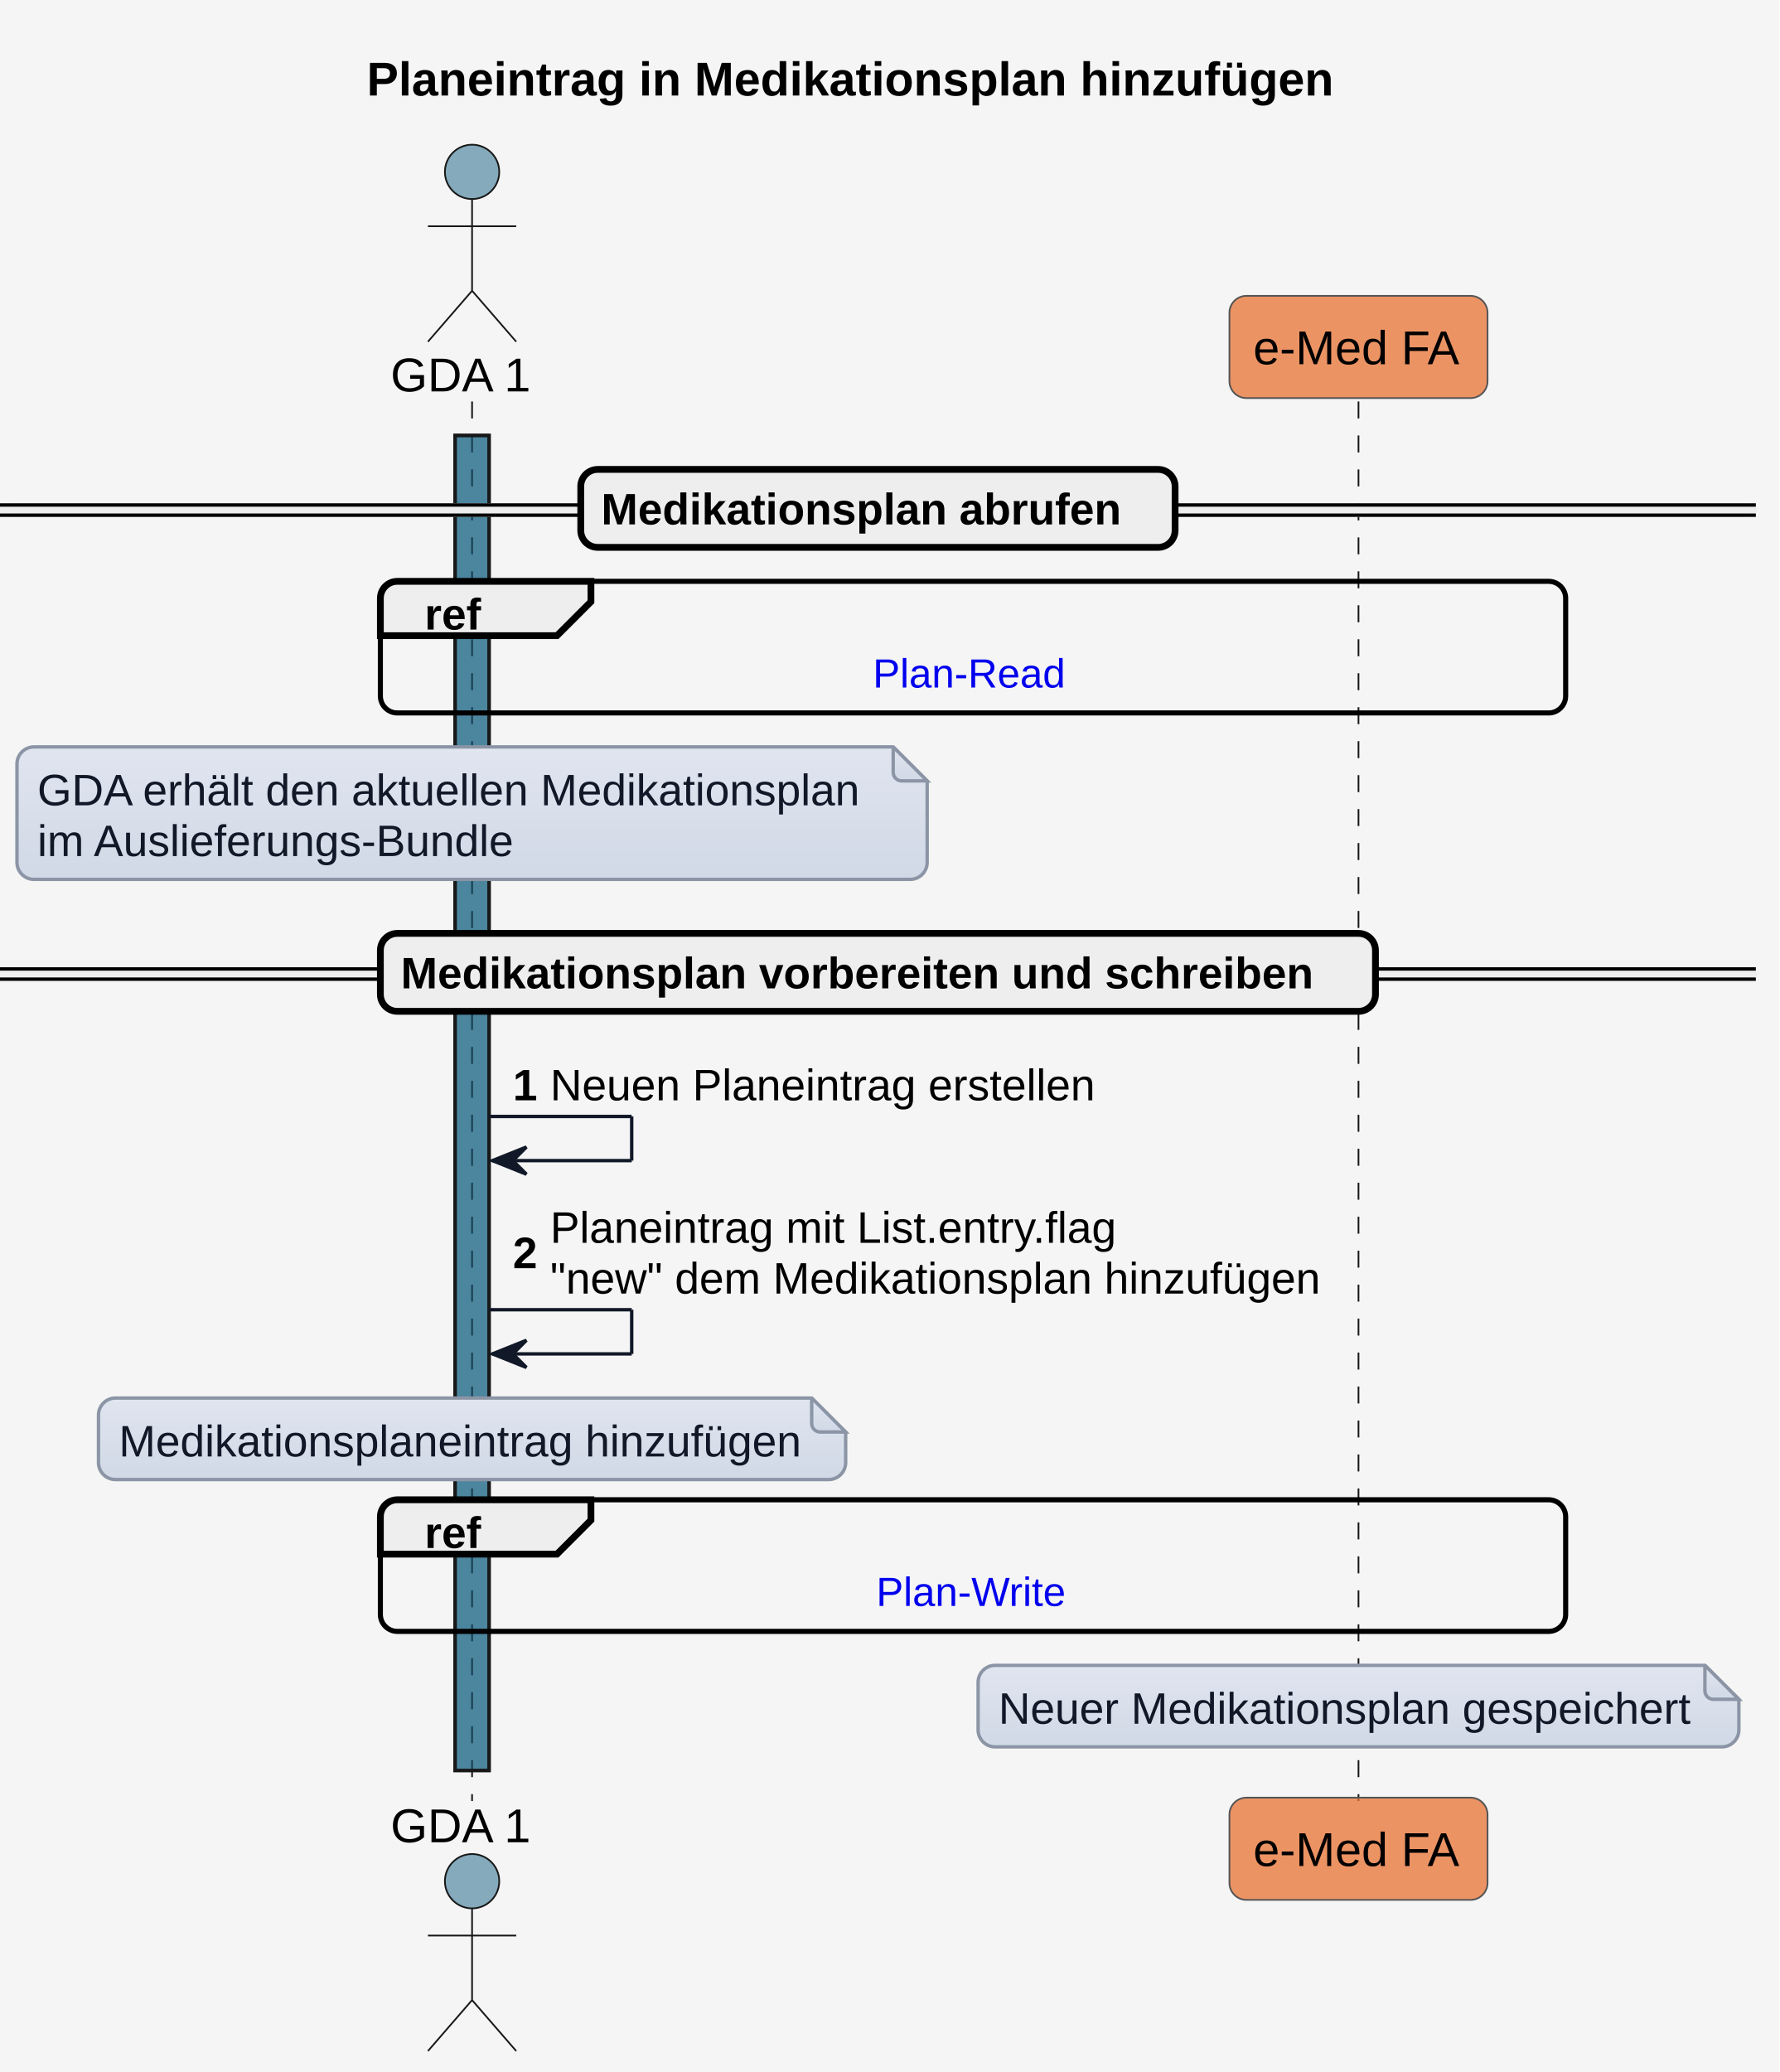
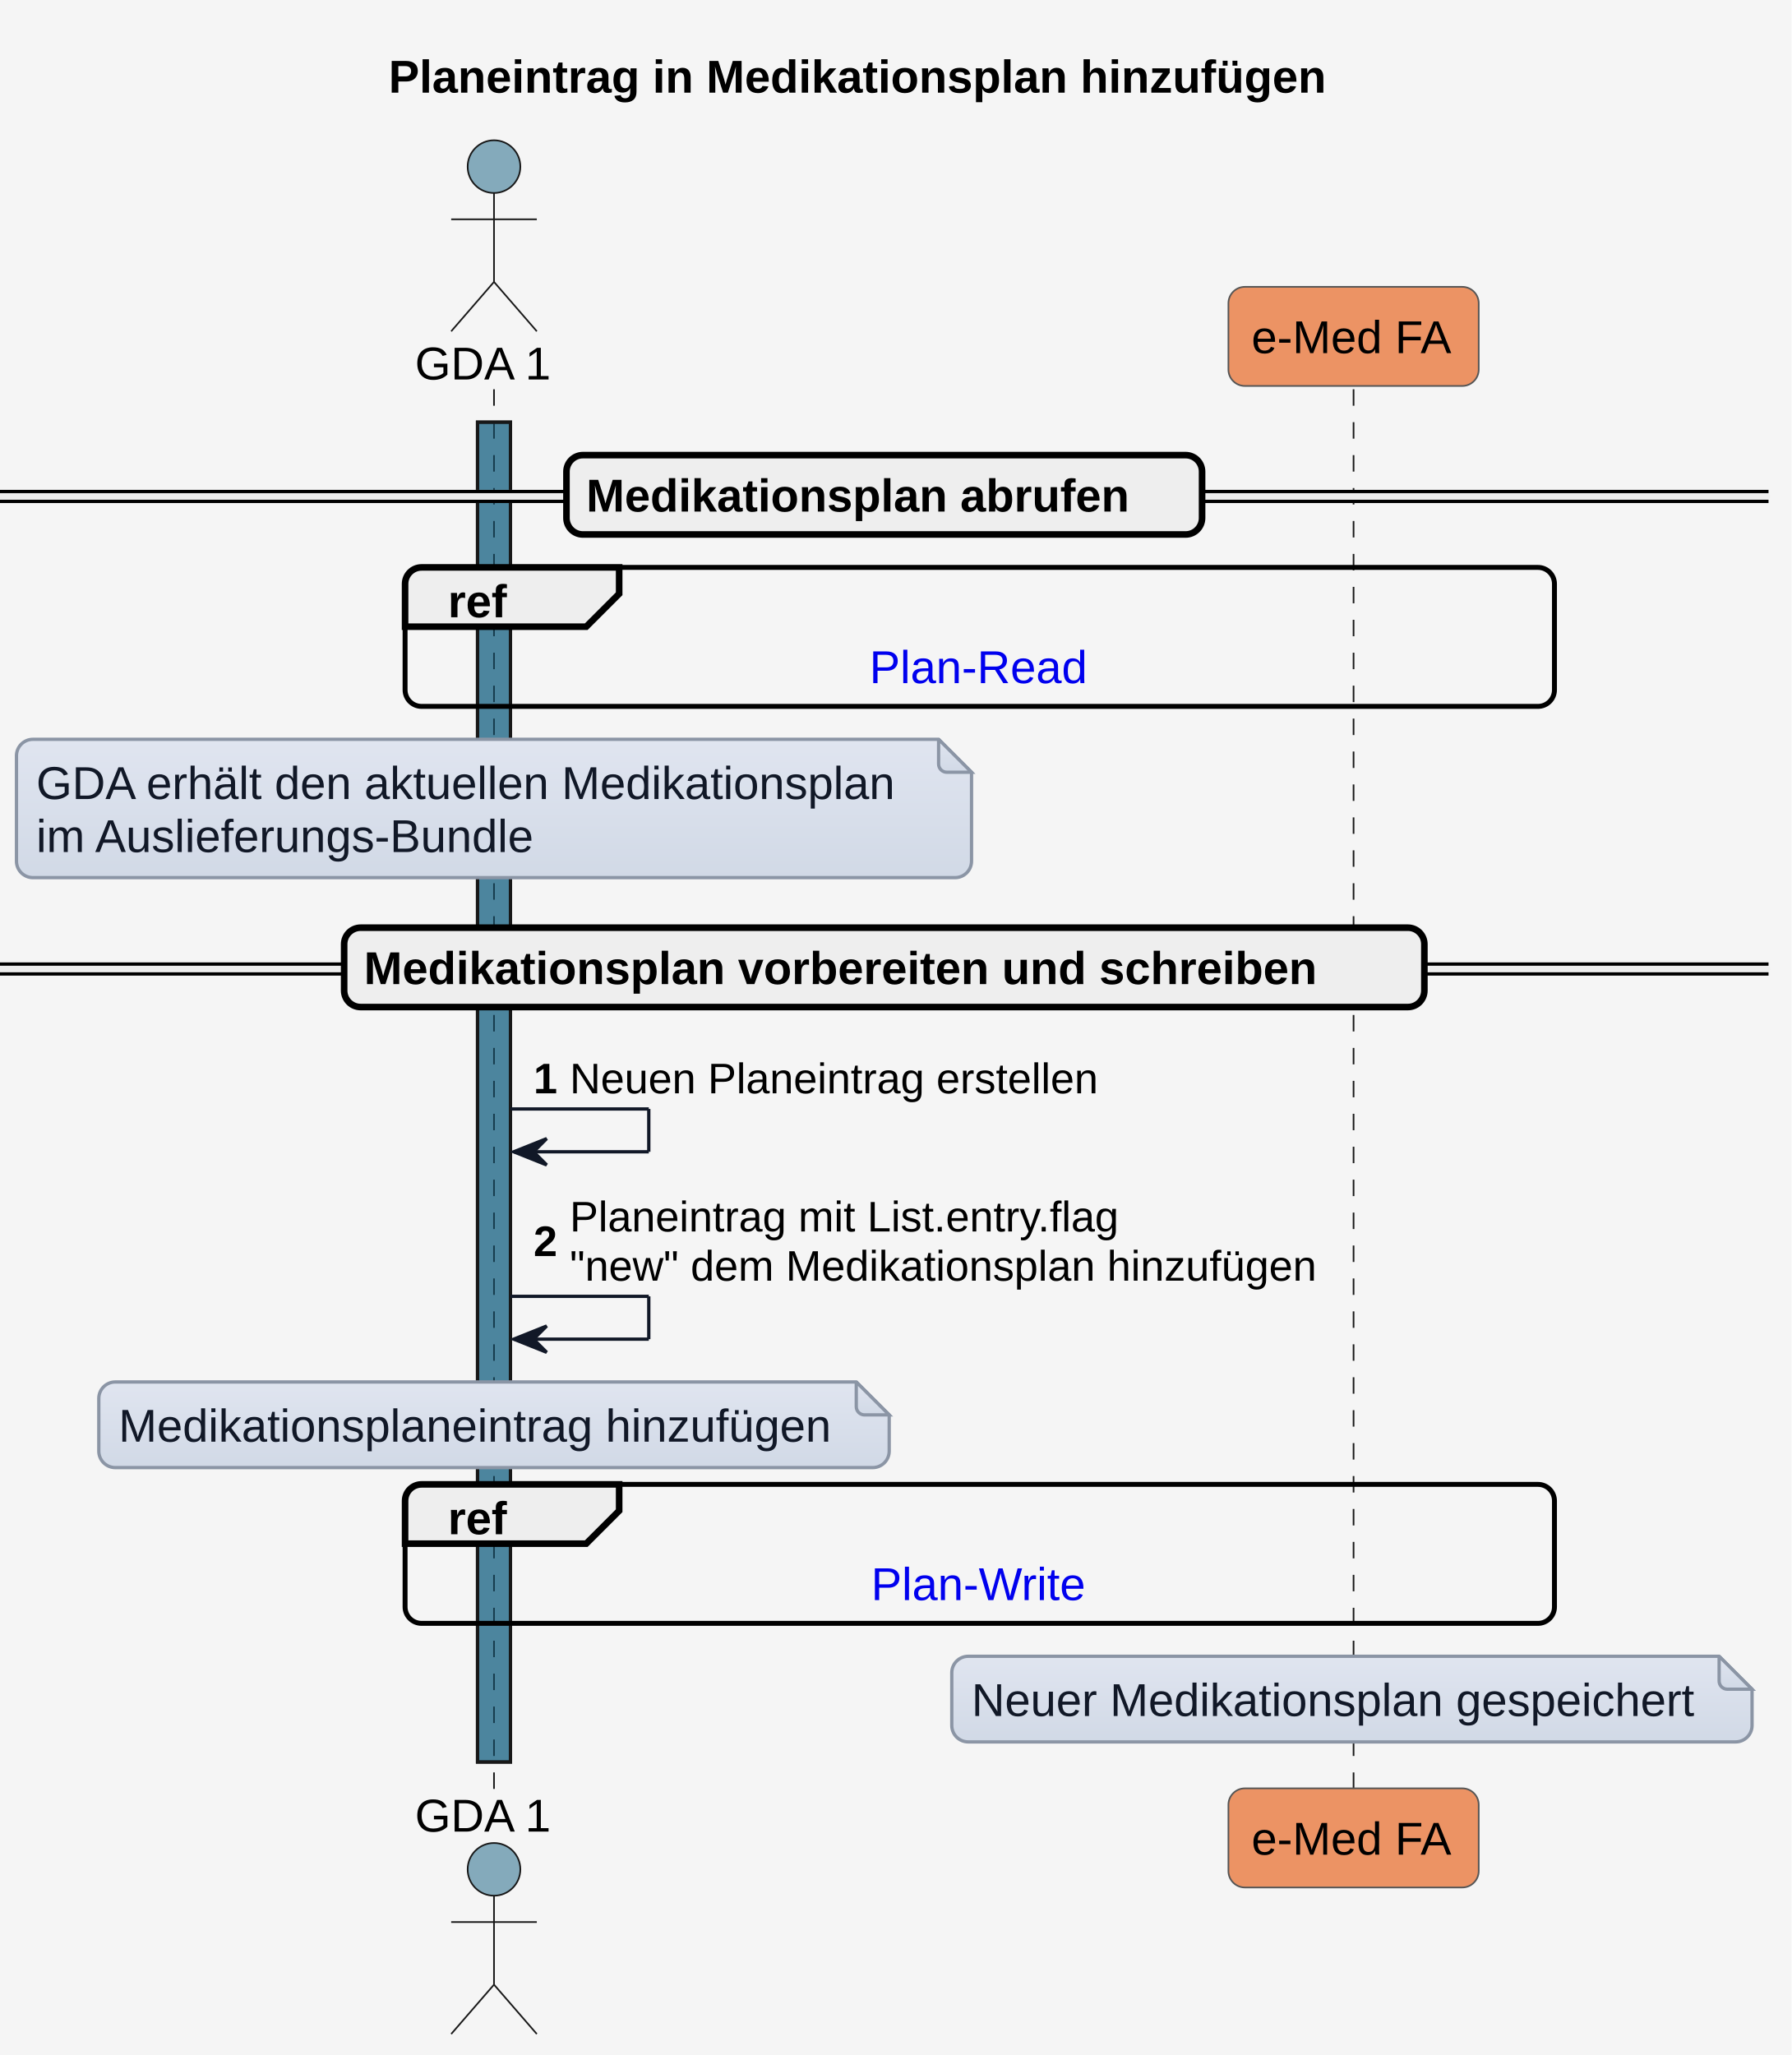
- <svg xmlns="http://www.w3.org/2000/svg" xmlns:xlink="http://www.w3.org/1999/xlink" contentStyleType="text/css" height="610px" preserveAspectRatio="none" style="width:524px;height:610px;background:#F5F5F5;" version="1.1" viewBox="0 0 524 610" width="524px" zoomAndPan="magnify">
+ <svg xmlns="http://www.w3.org/2000/svg" xmlns:xlink="http://www.w3.org/1999/xlink" contentStyleType="text/css" height="624px" preserveAspectRatio="none" style="width:544px;height:624px;background:#F5F5F5;" version="1.1" viewBox="0 0 544 624" width="544px" zoomAndPan="magnify">
  <defs>
-     <linearGradient id="gmbm55yc5qapl0" x1="50%" x2="50%" y1="0%" y2="100%">
+     <linearGradient id="g1aysan5dqnskv0" x1="50%" x2="50%" y1="0%" y2="100%">
      <stop offset="0%" stop-color="#E0E5F0" />
      <stop offset="100%" stop-color="#D1D9E6" />
    </linearGradient>
  </defs>
  <g>
-     <rect fill="#F5F5F5" height="610" style="stroke:none;stroke-width:1.0;" width="524" x="0" y="0" />
-     <text fill="#000000" font-family="Arial" font-size="14" font-weight="bold" lengthAdjust="spacing" textLength="300" x="108" y="28.132">Planeintrag in Medikationsplan hinzufügen</text>
-     <rect fill="#156082" fill-opacity="0.502" height="393.034" style="stroke:#181818;stroke-width:1.0;" width="10" x="134" y="128.197" />
-     <line style="stroke:#181818;stroke-width:0.5;stroke-dasharray:5.0,5.0;" x1="139" x2="139" y1="118.197" y2="530.231" />
-     <line style="stroke:#181818;stroke-width:0.5;stroke-dasharray:5.0,5.0;" x1="400" x2="400" y1="118.197" y2="530.231" />
-     <text fill="#000000" font-family="Arial" font-size="14" lengthAdjust="spacing" textLength="42" x="115" y="115.231">GDA 1</text>
-     <ellipse cx="139" cy="50.599" fill="#156082" fill-opacity="0.502" rx="8" ry="8" style="stroke:#181818;stroke-width:0.5;" />
-     <path d="M139,58.599 L139,85.599 M126,66.599 L152,66.599 M139,85.599 L126,100.599 M139,85.599 L152,100.599 " fill="none" style="stroke:#181818;stroke-width:0.5;" />
-     <text fill="#000000" font-family="Arial" font-size="14" lengthAdjust="spacing" textLength="42" x="115" y="542.363">GDA 1</text>
-     <ellipse cx="139" cy="553.83" fill="#156082" fill-opacity="0.502" rx="8" ry="8" style="stroke:#181818;stroke-width:0.5;" />
-     <path d="M139,561.83 L139,588.83 M126,569.83 L152,569.83 M139,588.83 L126,603.83 M139,588.83 L152,603.83 " fill="none" style="stroke:#181818;stroke-width:0.5;" />
-     <rect fill="#E97232" fill-opacity="0.741" height="30.099" rx="5" ry="5" style="stroke:#555555;stroke-width:0.5;" width="76" x="362" y="87.099" />
-     <text fill="#000000" font-family="Arial" font-size="14" lengthAdjust="spacing" textLength="62" x="369" y="107.231">e-Med FA</text>
-     <rect fill="#E97232" fill-opacity="0.741" height="30.099" rx="5" ry="5" style="stroke:#555555;stroke-width:0.5;" width="76" x="362" y="529.231" />
-     <text fill="#000000" font-family="Arial" font-size="14" lengthAdjust="spacing" textLength="62" x="369" y="549.363">e-Med FA</text>
-     <rect fill="#156082" fill-opacity="0.502" height="393.034" style="stroke:#181818;stroke-width:1.0;" width="10" x="134" y="128.197" />
-     <rect fill="#EEEEEE" height="3" rx="5" ry="5" style="stroke:#EEEEEE;stroke-width:1.0;" width="517" x="0" y="148.672" />
-     <line style="stroke:#000000;stroke-width:1.0;" x1="0" x2="517" y1="148.672" y2="148.672" />
-     <line style="stroke:#000000;stroke-width:1.0;" x1="0" x2="517" y1="151.672" y2="151.672" />
-     <rect fill="#EEEEEE" height="22.949" rx="5" ry="5" style="stroke:#000000;stroke-width:2.0;" width="175" x="171" y="138.197" />
-     <text fill="#000000" font-family="Arial" font-size="13" font-weight="bold" lengthAdjust="spacing" textLength="157" x="177" y="154.391">Medikationsplan abrufen</text>
-     <rect fill="none" height="38.748" rx="5" ry="5" style="stroke:#000000;stroke-width:1.5;" width="349" x="112" y="171.146" />
-     <path d="M117,171.146 L174,171.146 L174,177.146 L164,187.146 L112,187.146 L112,176.146 A5,5 0 0 1 117,171.146 " fill="#EEEEEE" style="stroke:#000000;stroke-width:2.0;" />
-     <text fill="#000000" font-family="Arial" font-size="13" font-weight="bold" lengthAdjust="spacing" textLength="17" x="125" y="185.34">ref</text>
+     <rect fill="#F5F5F5" height="624" style="stroke:none;stroke-width:1.0;" width="544" x="0" y="0" />
+     <text fill="#000000" font-family="Arial" font-size="14" font-weight="bold" lengthAdjust="spacing" textLength="300" x="118" y="28.132">Planeintrag in Medikationsplan hinzufügen</text>
+     <rect fill="#156082" fill-opacity="0.502" height="406.832" style="stroke:#181818;stroke-width:1.0;" width="10" x="145" y="128.197" />
+     <line style="stroke:#181818;stroke-width:0.5;stroke-dasharray:5.0,5.0;" x1="150" x2="150" y1="118.197" y2="544.03" />
+     <line style="stroke:#181818;stroke-width:0.5;stroke-dasharray:5.0,5.0;" x1="411" x2="411" y1="118.197" y2="544.03" />
+     <text fill="#000000" font-family="Arial" font-size="14" lengthAdjust="spacing" textLength="42" x="126" y="115.231">GDA 1</text>
+     <ellipse cx="150" cy="50.599" fill="#156082" fill-opacity="0.502" rx="8" ry="8" style="stroke:#181818;stroke-width:0.5;" />
+     <path d="M150,58.599 L150,85.599 M137,66.599 L163,66.599 M150,85.599 L137,100.599 M150,85.599 L163,100.599 " fill="none" style="stroke:#181818;stroke-width:0.5;" />
+     <text fill="#000000" font-family="Arial" font-size="14" lengthAdjust="spacing" textLength="42" x="126" y="556.162">GDA 1</text>
+     <ellipse cx="150" cy="567.628" fill="#156082" fill-opacity="0.502" rx="8" ry="8" style="stroke:#181818;stroke-width:0.5;" />
+     <path d="M150,575.628 L150,602.628 M137,583.628 L163,583.628 M150,602.628 L137,617.628 M150,602.628 L163,617.628 " fill="none" style="stroke:#181818;stroke-width:0.5;" />
+     <rect fill="#E97232" fill-opacity="0.741" height="30.099" rx="5" ry="5" style="stroke:#555555;stroke-width:0.5;" width="76" x="373" y="87.099" />
+     <text fill="#000000" font-family="Arial" font-size="14" lengthAdjust="spacing" textLength="62" x="380" y="107.231">e-Med FA</text>
+     <rect fill="#E97232" fill-opacity="0.741" height="30.099" rx="5" ry="5" style="stroke:#555555;stroke-width:0.5;" width="76" x="373" y="543.03" />
+     <text fill="#000000" font-family="Arial" font-size="14" lengthAdjust="spacing" textLength="62" x="380" y="563.162">e-Med FA</text>
+     <rect fill="#156082" fill-opacity="0.502" height="406.832" style="stroke:#181818;stroke-width:1.0;" width="10" x="145" y="128.197" />
+     <rect fill="#EEEEEE" height="3" rx="5" ry="5" style="stroke:#EEEEEE;stroke-width:1.0;" width="537" x="0" y="149.247" />
+     <line style="stroke:#000000;stroke-width:1.0;" x1="0" x2="537" y1="149.247" y2="149.247" />
+     <line style="stroke:#000000;stroke-width:1.0;" x1="0" x2="537" y1="152.247" y2="152.247" />
+     <rect fill="#EEEEEE" height="24.099" rx="5" ry="5" style="stroke:#000000;stroke-width:2.0;" width="193" x="172" y="138.197" />
+     <text fill="#000000" font-family="Arial" font-size="14" font-weight="bold" lengthAdjust="spacing" textLength="175" x="178" y="155.329">Medikationsplan abrufen</text>
+     <rect fill="none" height="42.197" rx="5" ry="5" style="stroke:#000000;stroke-width:1.5;" width="349" x="123" y="172.296" />
+     <path d="M128,172.296 L188,172.296 L188,180.296 L178,190.296 L123,190.296 L123,177.296 A5,5 0 0 1 128,172.296 " fill="#EEEEEE" style="stroke:#000000;stroke-width:2.0;" />
+     <text fill="#000000" font-family="Arial" font-size="14" font-weight="bold" lengthAdjust="spacing" textLength="20" x="136" y="187.428">ref</text>
    <a href="interactions.html#sequenzdiagramm-plan-read" target="_top" title="interactions.html#sequenzdiagramm-plan-read" xlink:actuate="onRequest" xlink:href="interactions.html#sequenzdiagramm-plan-read" xlink:show="new" xlink:title="interactions.html#sequenzdiagramm-plan-read" xlink:type="simple">
-       <text fill="#0000EE" font-family="Arial" font-size="12" lengthAdjust="spacing" textLength="59" x="257" y="202.402">Plan-Read</text>
+       <text fill="#0000EE" font-family="Arial" font-size="14" lengthAdjust="spacing" textLength="67" x="264" y="207.428">Plan-Read</text>
    </a>
-     <path d="M5,224.894 L5,253.894 A5,5 0 0 0 10,258.894 L268,258.894 A5,5 0 0 0 273,253.894 L273,229.894 L263,219.894 L10,219.894 A5,5 0 0 0 5,224.894 " fill="url(#gmbm55yc5qapl0)" style="stroke:#8B95A5;stroke-width:1.0;" />
-     <path d="M263,219.894 L263,227.394 A2.5,2.5 0 0 0 265.5,229.894 L273,229.894 L263,219.894 " fill="url(#gmbm55yc5qapl0)" style="stroke:#8B95A5;stroke-width:1.0;" />
-     <text fill="#111827" font-family="Arial" font-size="13" lengthAdjust="spacing" textLength="243" x="11" y="237.087">GDA erhält den aktuellen Medikationsplan</text>
-     <text fill="#111827" font-family="Arial" font-size="13" lengthAdjust="spacing" textLength="140" x="11" y="252.036">im Auslieferungs-Bundle</text>
-     <rect fill="#EEEEEE" height="3" rx="5" ry="5" style="stroke:#EEEEEE;stroke-width:1.0;" width="517" x="0" y="285.265" />
-     <line style="stroke:#000000;stroke-width:1.0;" x1="0" x2="517" y1="285.265" y2="285.265" />
-     <line style="stroke:#000000;stroke-width:1.0;" x1="0" x2="517" y1="288.265" y2="288.265" />
-     <rect fill="#EEEEEE" height="22.949" rx="5" ry="5" style="stroke:#000000;stroke-width:2.0;" width="293" x="112" y="274.791" />
-     <text fill="#000000" font-family="Arial" font-size="13" font-weight="bold" lengthAdjust="spacing" textLength="275" x="118" y="290.985">Medikationsplan vorbereiten und schreiben</text>
-     <line style="stroke:#111827;stroke-width:1.0;" x1="144" x2="186" y1="328.688" y2="328.688" />
-     <line style="stroke:#111827;stroke-width:1.0;" x1="186" x2="186" y1="328.688" y2="341.688" />
-     <line style="stroke:#111827;stroke-width:1.0;" x1="145" x2="186" y1="341.688" y2="341.688" />
-     <polygon fill="#111827" points="155,337.688,145,341.688,155,345.688,151,341.688" style="stroke:#111827;stroke-width:1.0;" />
-     <text fill="#000000" font-family="Arial" font-size="13" font-weight="bold" lengthAdjust="spacing" textLength="7" x="151" y="323.934">1</text>
-     <text fill="#000000" font-family="Arial" font-size="13" lengthAdjust="spacing" textLength="159" x="162" y="323.934">Neuen Planeintrag erstellen</text>
-     <line style="stroke:#111827;stroke-width:1.0;" x1="144" x2="186" y1="385.586" y2="385.586" />
-     <line style="stroke:#111827;stroke-width:1.0;" x1="186" x2="186" y1="385.586" y2="398.586" />
-     <line style="stroke:#111827;stroke-width:1.0;" x1="145" x2="186" y1="398.586" y2="398.586" />
-     <polygon fill="#111827" points="155,394.586,145,398.586,155,402.586,151,398.586" style="stroke:#111827;stroke-width:1.0;" />
-     <text fill="#000000" font-family="Arial" font-size="13" font-weight="bold" lengthAdjust="spacing" textLength="7" x="151" y="373.357">2</text>
-     <text fill="#000000" font-family="Arial" font-size="13" lengthAdjust="spacing" textLength="169" x="162" y="365.882">Planeintrag mit List.entry.flag</text>
-     <text fill="#000000" font-family="Arial" font-size="13" lengthAdjust="spacing" textLength="226" x="162" y="380.831">"new" dem Medikationsplan hinzufügen</text>
-     <path d="M29,416.586 L29,430.586 A5,5 0 0 0 34,435.586 L244,435.586 A5,5 0 0 0 249,430.586 L249,421.586 L239,411.586 L34,411.586 A5,5 0 0 0 29,416.586 " fill="url(#gmbm55yc5qapl0)" style="stroke:#8B95A5;stroke-width:1.0;" />
-     <path d="M239,411.586 L239,419.086 A2.5,2.5 0 0 0 241.5,421.586 L249,421.586 L239,411.586 " fill="url(#gmbm55yc5qapl0)" style="stroke:#8B95A5;stroke-width:1.0;" />
-     <text fill="#111827" font-family="Arial" font-size="13" lengthAdjust="spacing" textLength="199" x="35" y="428.78">Medikationsplaneintrag hinzufügen</text>
-     <rect fill="none" height="38.748" rx="5" ry="5" style="stroke:#000000;stroke-width:1.5;" width="349" x="112" y="441.535" />
-     <path d="M117,441.535 L174,441.535 L174,447.535 L164,457.535 L112,457.535 L112,446.535 A5,5 0 0 1 117,441.535 " fill="#EEEEEE" style="stroke:#000000;stroke-width:2.0;" />
-     <text fill="#000000" font-family="Arial" font-size="13" font-weight="bold" lengthAdjust="spacing" textLength="17" x="125" y="455.728">ref</text>
+     <path d="M5,229.493 L5,261.493 A5,5 0 0 0 10,266.493 L290,266.493 A5,5 0 0 0 295,261.493 L295,234.493 L285,224.493 L10,224.493 A5,5 0 0 0 5,229.493 " fill="url(#g1aysan5dqnskv0)" style="stroke:#8B95A5;stroke-width:1.0;" />
+     <path d="M285,224.493 L285,231.993 A2.5,2.5 0 0 0 287.5,234.493 L295,234.493 L285,224.493 " fill="url(#g1aysan5dqnskv0)" style="stroke:#8B95A5;stroke-width:1.0;" />
+     <text fill="#111827" font-family="Arial" font-size="14" lengthAdjust="spacing" textLength="265" x="11" y="242.625">GDA erhält den aktuellen Medikationsplan</text>
+     <text fill="#111827" font-family="Arial" font-size="14" lengthAdjust="spacing" textLength="153" x="11" y="258.724">im Auslieferungs-Bundle</text>
+     <rect fill="#EEEEEE" height="3" rx="5" ry="5" style="stroke:#EEEEEE;stroke-width:1.0;" width="537" x="0" y="292.74" />
+     <line style="stroke:#000000;stroke-width:1.0;" x1="0" x2="537" y1="292.74" y2="292.74" />
+     <line style="stroke:#000000;stroke-width:1.0;" x1="0" x2="537" y1="295.74" y2="295.74" />
+     <rect fill="#EEEEEE" height="24.099" rx="5" ry="5" style="stroke:#000000;stroke-width:2.0;" width="328" x="104.5" y="281.69" />
+     <text fill="#000000" font-family="Arial" font-size="14" font-weight="bold" lengthAdjust="spacing" textLength="310" x="110.5" y="298.822">Medikationsplan vorbereiten und schreiben</text>
+     <line style="stroke:#111827;stroke-width:1.0;" x1="155" x2="197" y1="336.738" y2="336.738" />
+     <line style="stroke:#111827;stroke-width:1.0;" x1="197" x2="197" y1="336.738" y2="349.738" />
+     <line style="stroke:#111827;stroke-width:1.0;" x1="156" x2="197" y1="349.738" y2="349.738" />
+     <polygon fill="#111827" points="166,345.738,156,349.738,166,353.738,162,349.738" style="stroke:#111827;stroke-width:1.0;" />
+     <text fill="#000000" font-family="Arial" font-size="13" font-weight="bold" lengthAdjust="spacing" textLength="7" x="162" y="331.983">1</text>
+     <text fill="#000000" font-family="Arial" font-size="13" lengthAdjust="spacing" textLength="159" x="173" y="331.983">Neuen Planeintrag erstellen</text>
+     <line style="stroke:#111827;stroke-width:1.0;" x1="155" x2="197" y1="393.635" y2="393.635" />
+     <line style="stroke:#111827;stroke-width:1.0;" x1="197" x2="197" y1="393.635" y2="406.635" />
+     <line style="stroke:#111827;stroke-width:1.0;" x1="156" x2="197" y1="406.635" y2="406.635" />
+     <polygon fill="#111827" points="166,402.635,156,406.635,166,410.635,162,406.635" style="stroke:#111827;stroke-width:1.0;" />
+     <text fill="#000000" font-family="Arial" font-size="13" font-weight="bold" lengthAdjust="spacing" textLength="7" x="162" y="381.406">2</text>
+     <text fill="#000000" font-family="Arial" font-size="13" lengthAdjust="spacing" textLength="169" x="173" y="373.932">Planeintrag mit List.entry.flag</text>
+     <text fill="#000000" font-family="Arial" font-size="13" lengthAdjust="spacing" textLength="226" x="173" y="388.88">"new" dem Medikationsplan hinzufügen</text>
+     <path d="M30,424.635 L30,440.635 A5,5 0 0 0 35,445.635 L265,445.635 A5,5 0 0 0 270,440.635 L270,429.635 L260,419.635 L35,419.635 A5,5 0 0 0 30,424.635 " fill="url(#g1aysan5dqnskv0)" style="stroke:#8B95A5;stroke-width:1.0;" />
+     <path d="M260,419.635 L260,427.135 A2.5,2.5 0 0 0 262.5,429.635 L270,429.635 L260,419.635 " fill="url(#g1aysan5dqnskv0)" style="stroke:#8B95A5;stroke-width:1.0;" />
+     <text fill="#111827" font-family="Arial" font-size="14" lengthAdjust="spacing" textLength="219" x="36" y="437.767">Medikationsplaneintrag hinzufügen</text>
+     <rect fill="none" height="42.197" rx="5" ry="5" style="stroke:#000000;stroke-width:1.5;" width="349" x="123" y="450.734" />
+     <path d="M128,450.734 L188,450.734 L188,458.734 L178,468.734 L123,468.734 L123,455.734 A5,5 0 0 1 128,450.734 " fill="#EEEEEE" style="stroke:#000000;stroke-width:2.0;" />
+     <text fill="#000000" font-family="Arial" font-size="14" font-weight="bold" lengthAdjust="spacing" textLength="20" x="136" y="465.866">ref</text>
    <a href="interactions.html#plan-write" target="_top" title="interactions.html#plan-write" xlink:actuate="onRequest" xlink:href="interactions.html#plan-write" xlink:show="new" xlink:title="interactions.html#plan-write" xlink:type="simple">
-       <text fill="#0000EE" font-family="Arial" font-size="12" lengthAdjust="spacing" textLength="57" x="258" y="472.791">Plan-Write</text>
+       <text fill="#0000EE" font-family="Arial" font-size="14" lengthAdjust="spacing" textLength="66" x="264.5" y="485.866">Plan-Write</text>
    </a>
-     <path d="M288,495.282 L288,509.282 A5,5 0 0 0 293,514.282 L507,514.282 A5,5 0 0 0 512,509.282 L512,500.282 L502,490.282 L293,490.282 A5,5 0 0 0 288,495.282 " fill="url(#gmbm55yc5qapl0)" style="stroke:#8B95A5;stroke-width:1.0;" />
-     <path d="M502,490.282 L502,497.782 A2.5,2.5 0 0 0 504.5,500.282 L512,500.282 L502,490.282 " fill="url(#gmbm55yc5qapl0)" style="stroke:#8B95A5;stroke-width:1.0;" />
-     <text fill="#111827" font-family="Arial" font-size="13" lengthAdjust="spacing" textLength="203" x="294" y="507.476">Neuer Medikationsplan gespeichert</text>
+     <path d="M289,507.931 L289,523.931 A5,5 0 0 0 294,528.931 L527,528.931 A5,5 0 0 0 532,523.931 L532,512.931 L522,502.931 L294,502.931 A5,5 0 0 0 289,507.931 " fill="url(#g1aysan5dqnskv0)" style="stroke:#8B95A5;stroke-width:1.0;" />
+     <path d="M522,502.931 L522,510.431 A2.5,2.5 0 0 0 524.5,512.931 L532,512.931 L522,502.931 " fill="url(#g1aysan5dqnskv0)" style="stroke:#8B95A5;stroke-width:1.0;" />
+     <text fill="#111827" font-family="Arial" font-size="14" lengthAdjust="spacing" textLength="222" x="295" y="521.063">Neuer Medikationsplan gespeichert</text>
  </g>
</svg>
